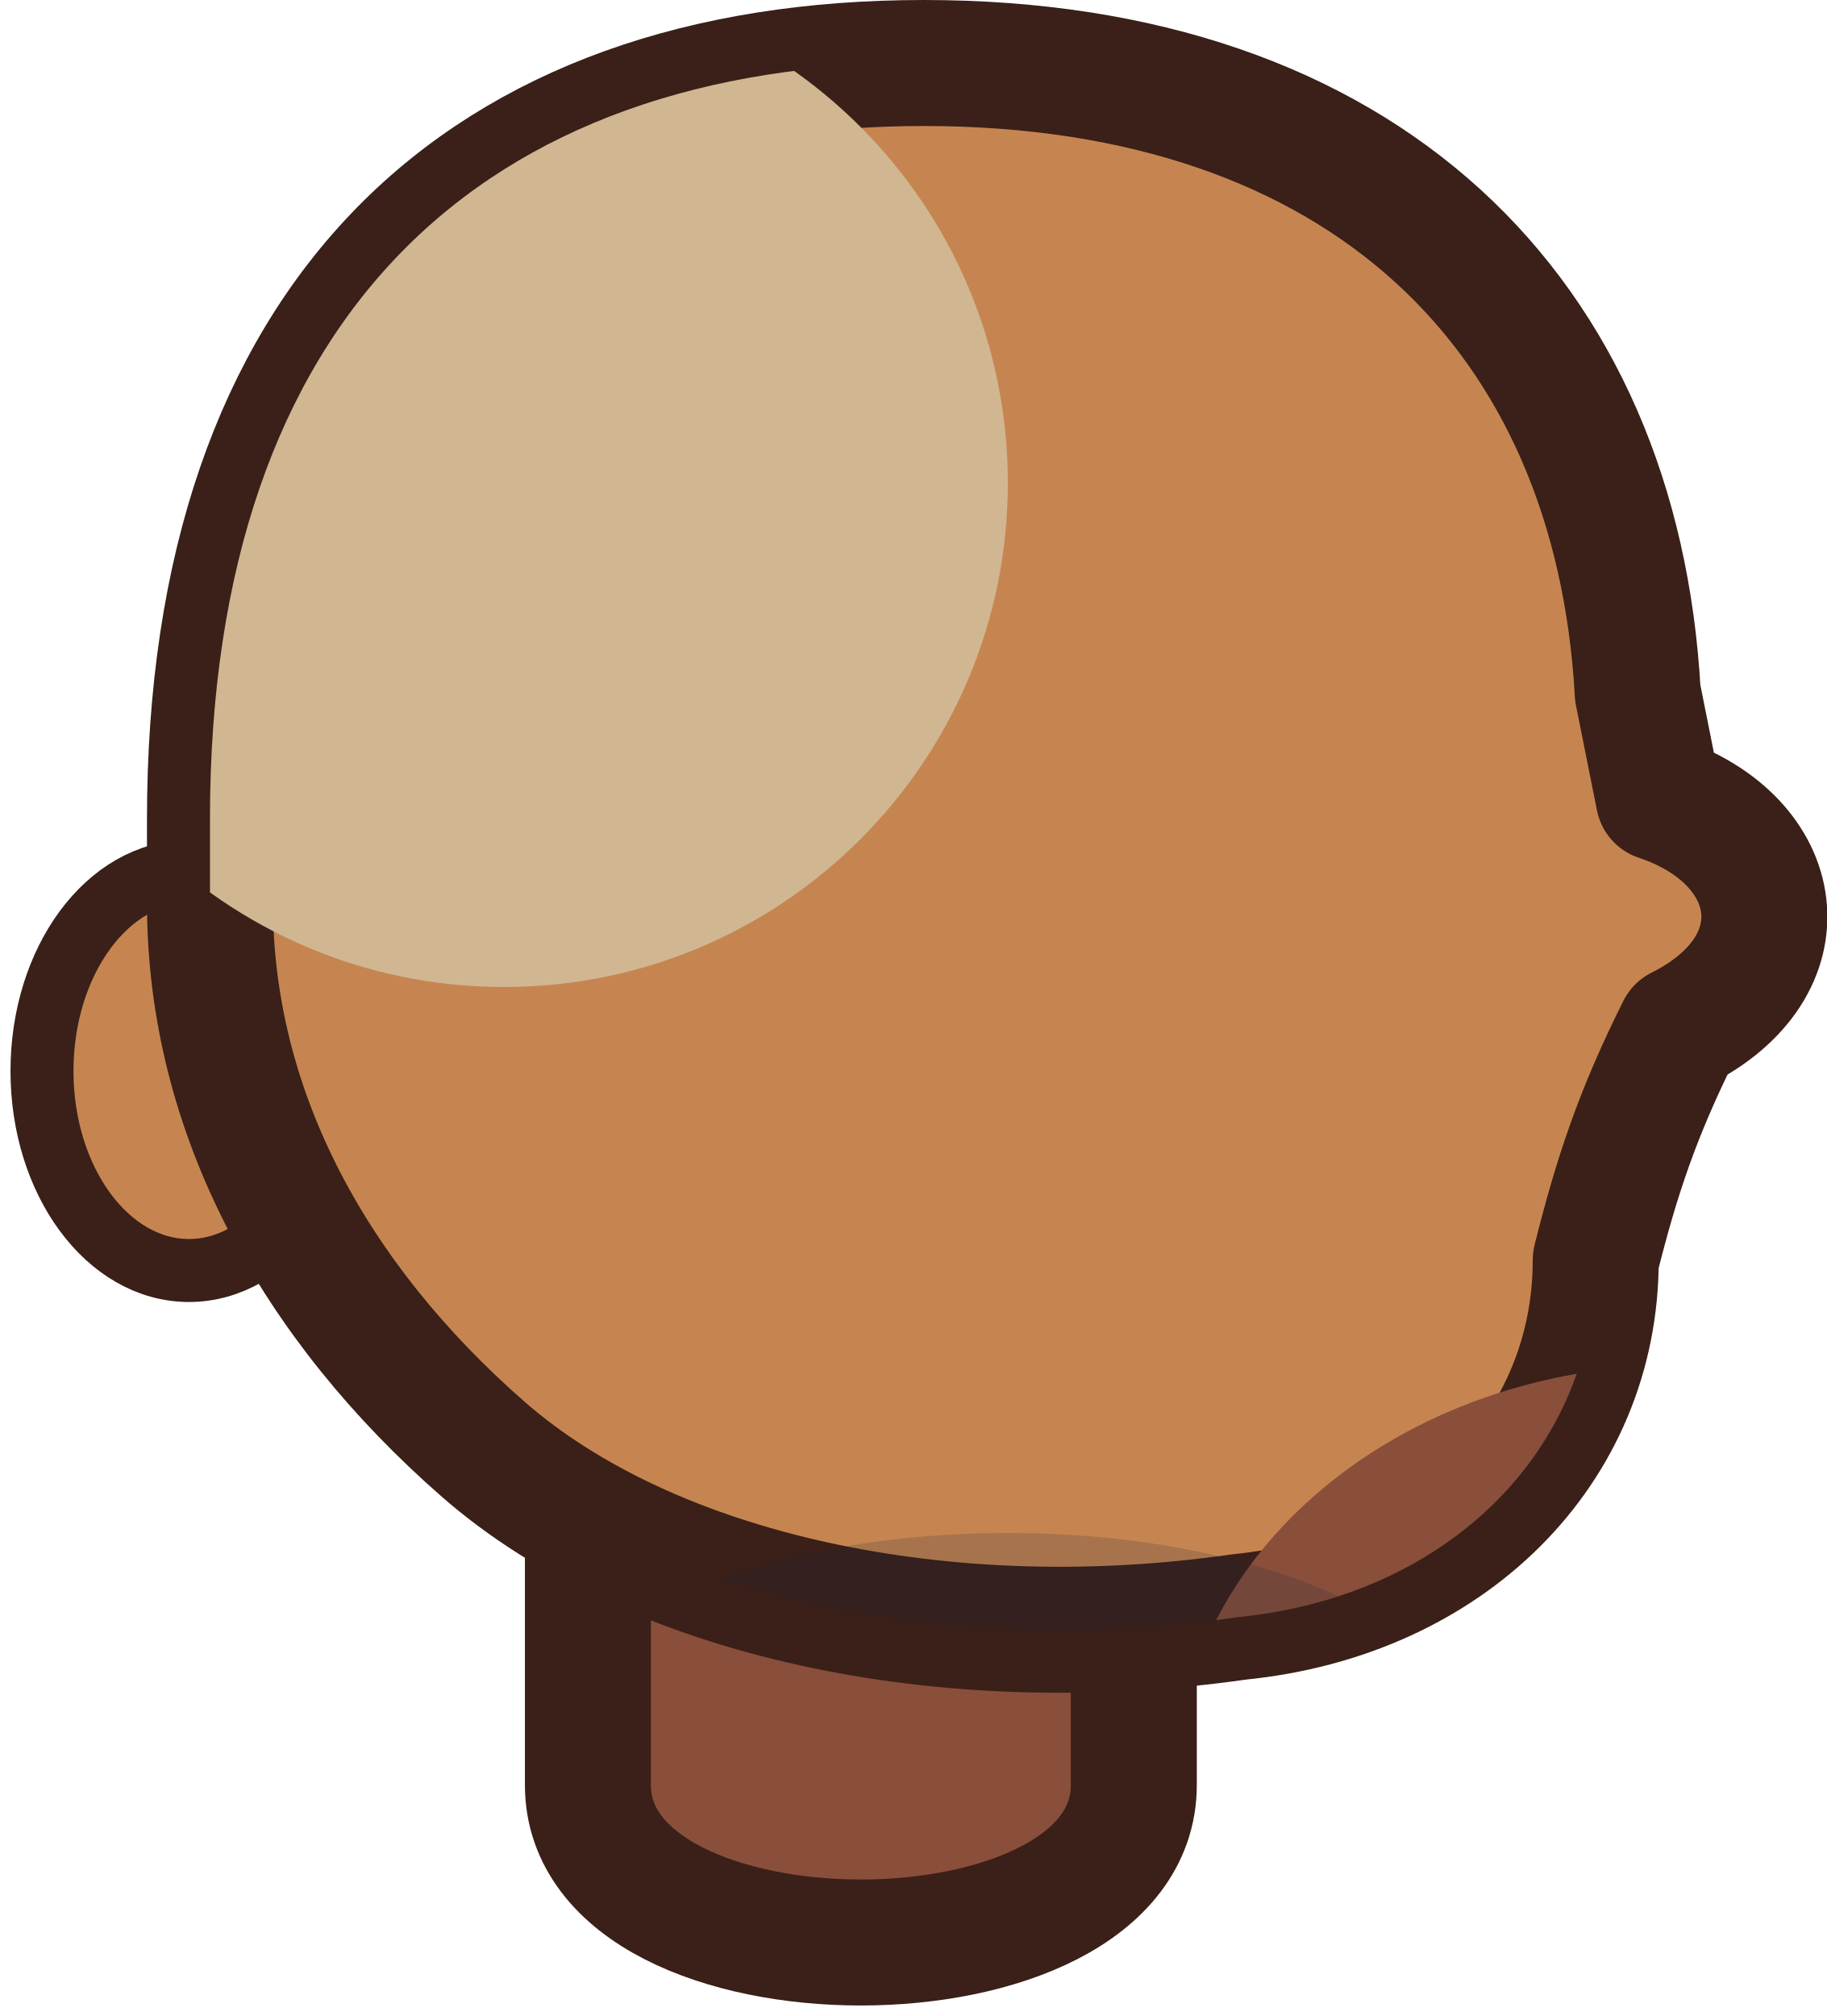
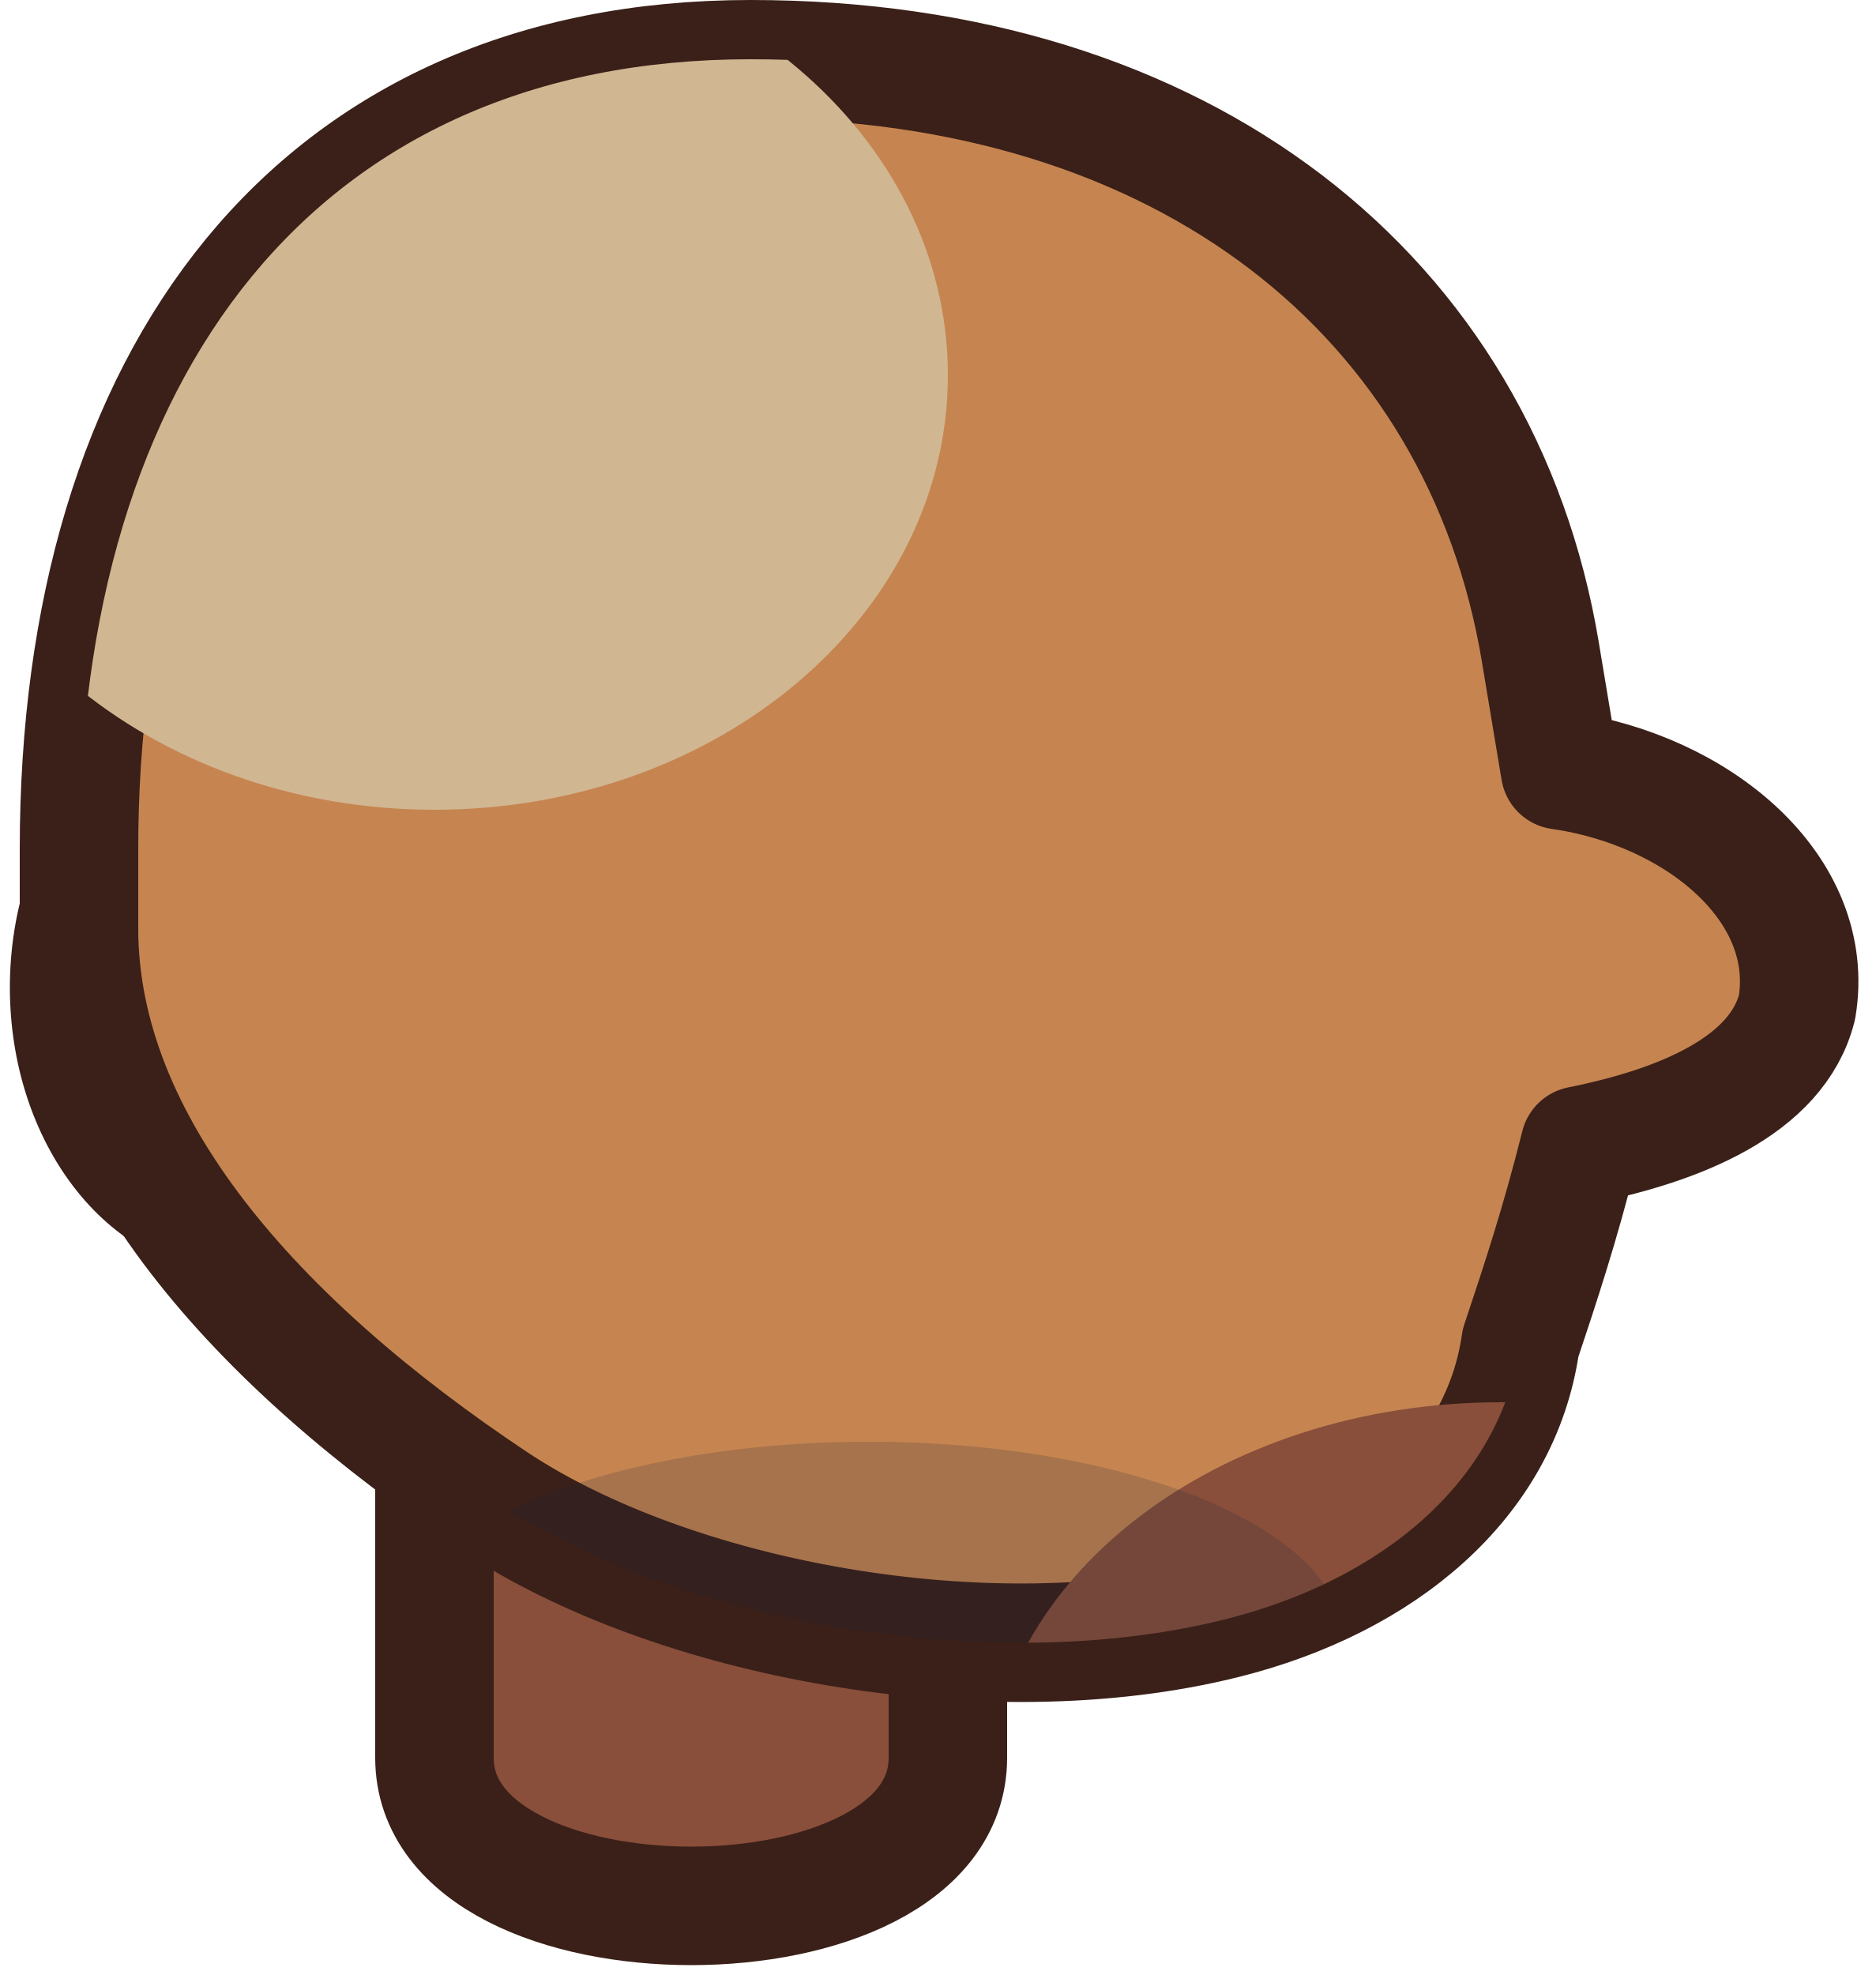
- <svg xmlns="http://www.w3.org/2000/svg" width="87" height="96" viewBox="76 37 87 96" shape-rendering="geometricPrecision">
-   <path d="M 104,98 L 104,122 C 104,132 130,132 130,122 L 130,98 C 130,88 104,88 104,98 Z" fill="#894f3b" stroke="#3a2018" stroke-width="6" stroke-linecap="round" stroke-linejoin="round" />
-   <ellipse cx="85" cy="88" rx="7" ry="9.5" fill="#c68550" stroke="#3a2018" stroke-width="3" />
-   <path d="M 86,76 C 86,52 99,40 120,40 C 141,40 153,52 154,70 L 155,75 C 161,77 162,83 156,86 C 154,90 153,93 152,97 C 152,106 145,113 135,114 C 121,116 107,113 99,106 C 91,99 86,90 86,80 Z" fill="#c68550" stroke="#3a2018" stroke-width="6" stroke-linecap="round" stroke-linejoin="round" />
+ <svg xmlns="http://www.w3.org/2000/svg" width="95" height="100" viewBox="76 35 95 100" shape-rendering="geometricPrecision">
+   <path d="M 98,96 L 98,124 C 98,134 124,134 124,124 L 124,96 C 124,86 98,86 98,96 Z" fill="#894f3b" stroke="#3a2018" stroke-width="6" stroke-linecap="round" stroke-linejoin="round" />
+   <ellipse cx="88" cy="85" rx="10" ry="13" fill="#c68550" stroke="#3a2018" stroke-width="3" />
+   <ellipse cx="89" cy="86" rx="3.5" ry="5" fill="#894f3b" />
+   <path d="M 80,78 C 80,54 92,38 114,38 C 136,38 151,50 154,68 L 155,74 C 162,75 168,80 167,86 C 166,90 161,92 156,93 C 155,97 154,100 153,103 C 152,110 146,115 138,117 C 126,120 110,117 101,111 C 89,103 80,93 80,82 Z" fill="#c68550" stroke="#3a2018" stroke-width="6" stroke-linecap="round" stroke-linejoin="round" />
  <defs>
    <clipPath id="hd3">
-       <path d="M 86,76 C 86,52 99,40 120,40 C 141,40 153,52 154,70 L 155,75 C 161,77 162,83 156,86 C 154,90 153,93 152,97 C 152,106 145,113 135,114 C 121,116 107,113 99,106 C 91,99 86,90 86,80 Z" />
+       <path d="M 80,78 C 80,54 92,38 114,38 C 136,38 151,50 154,68 L 155,74 C 162,75 168,80 167,86 C 166,90 161,92 156,93 C 155,97 154,100 153,103 C 152,110 146,115 138,117 C 126,120 110,117 101,111 C 89,103 80,93 80,82 Z" />
    </clipPath>
  </defs>
  <g clip-path="url(#hd3)">
-     <ellipse cx="100" cy="60" rx="24" ry="24" fill="#d1b692" />
-     <ellipse cx="156" cy="122" rx="24" ry="20" fill="#894f3b" />
-     <ellipse cx="124" cy="120" rx="22" ry="10" fill="#16203a" opacity="0.18" />
+     <ellipse cx="98" cy="54" rx="26" ry="22" fill="#d1b692" />
+     <ellipse cx="152" cy="126" rx="26" ry="20" fill="#894f3b" />
+     <ellipse cx="120" cy="118" rx="24" ry="10" fill="#16203a" opacity="0.18" />
  </g>
</svg>
